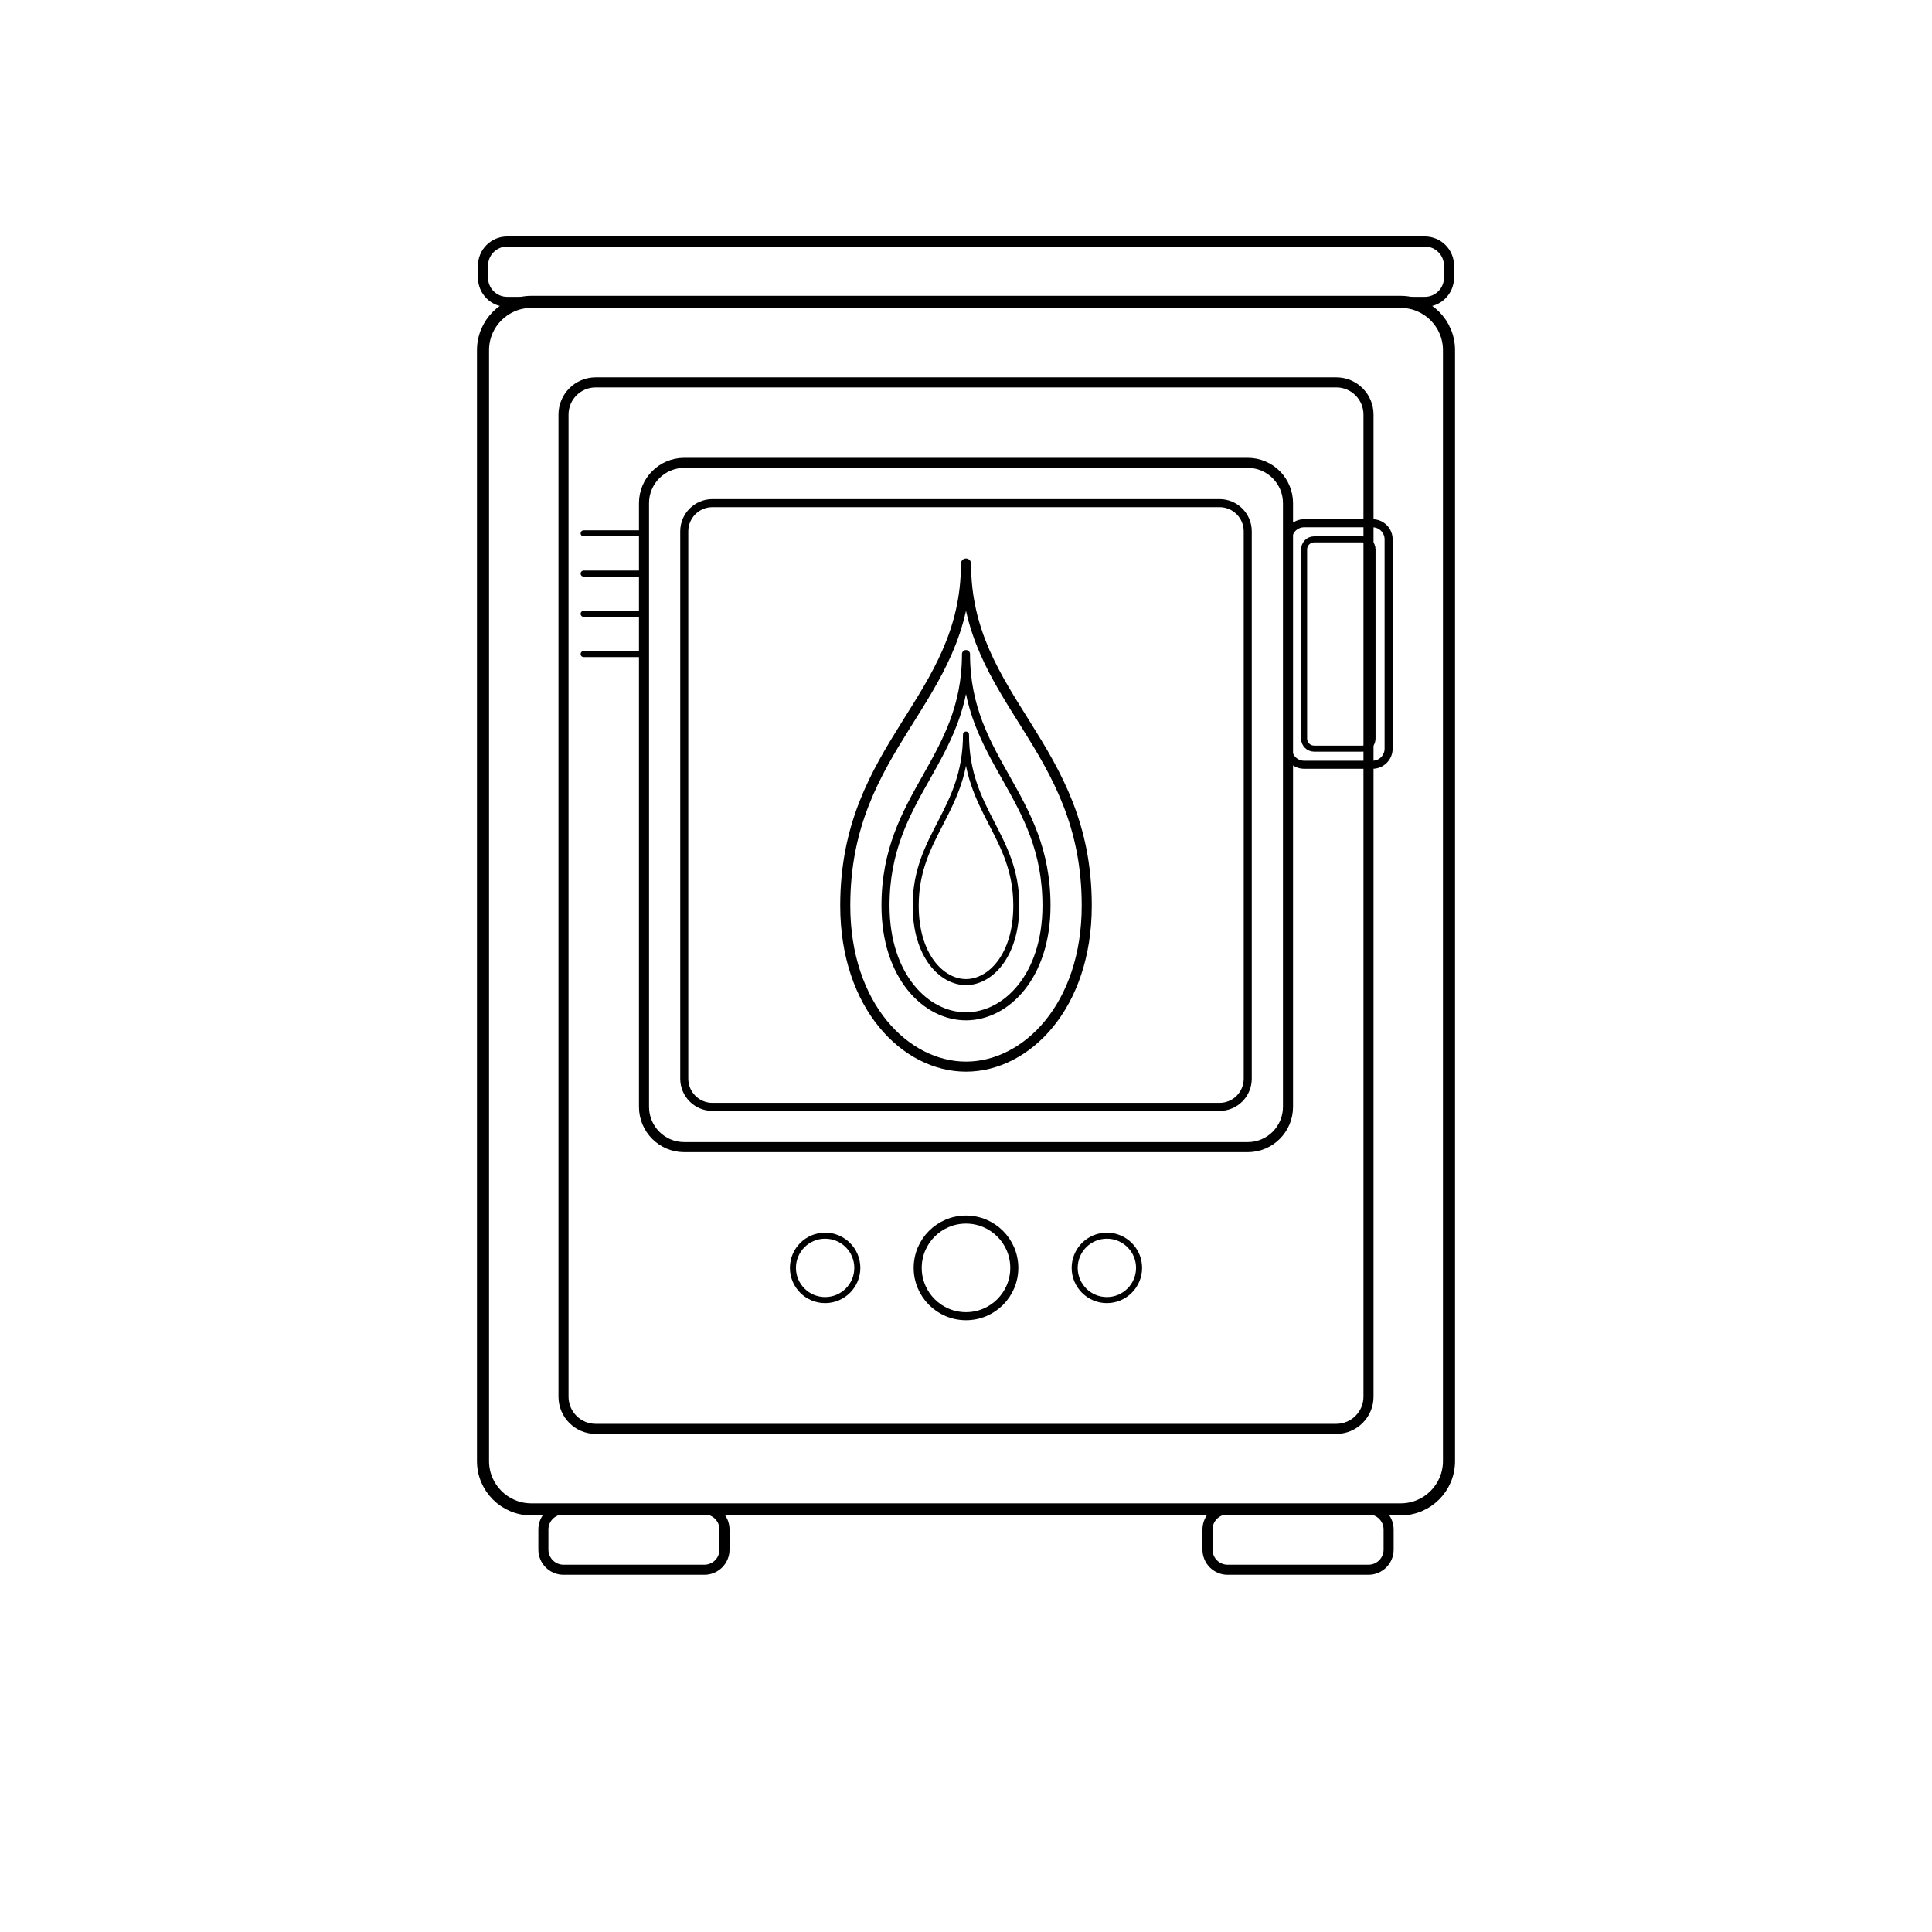
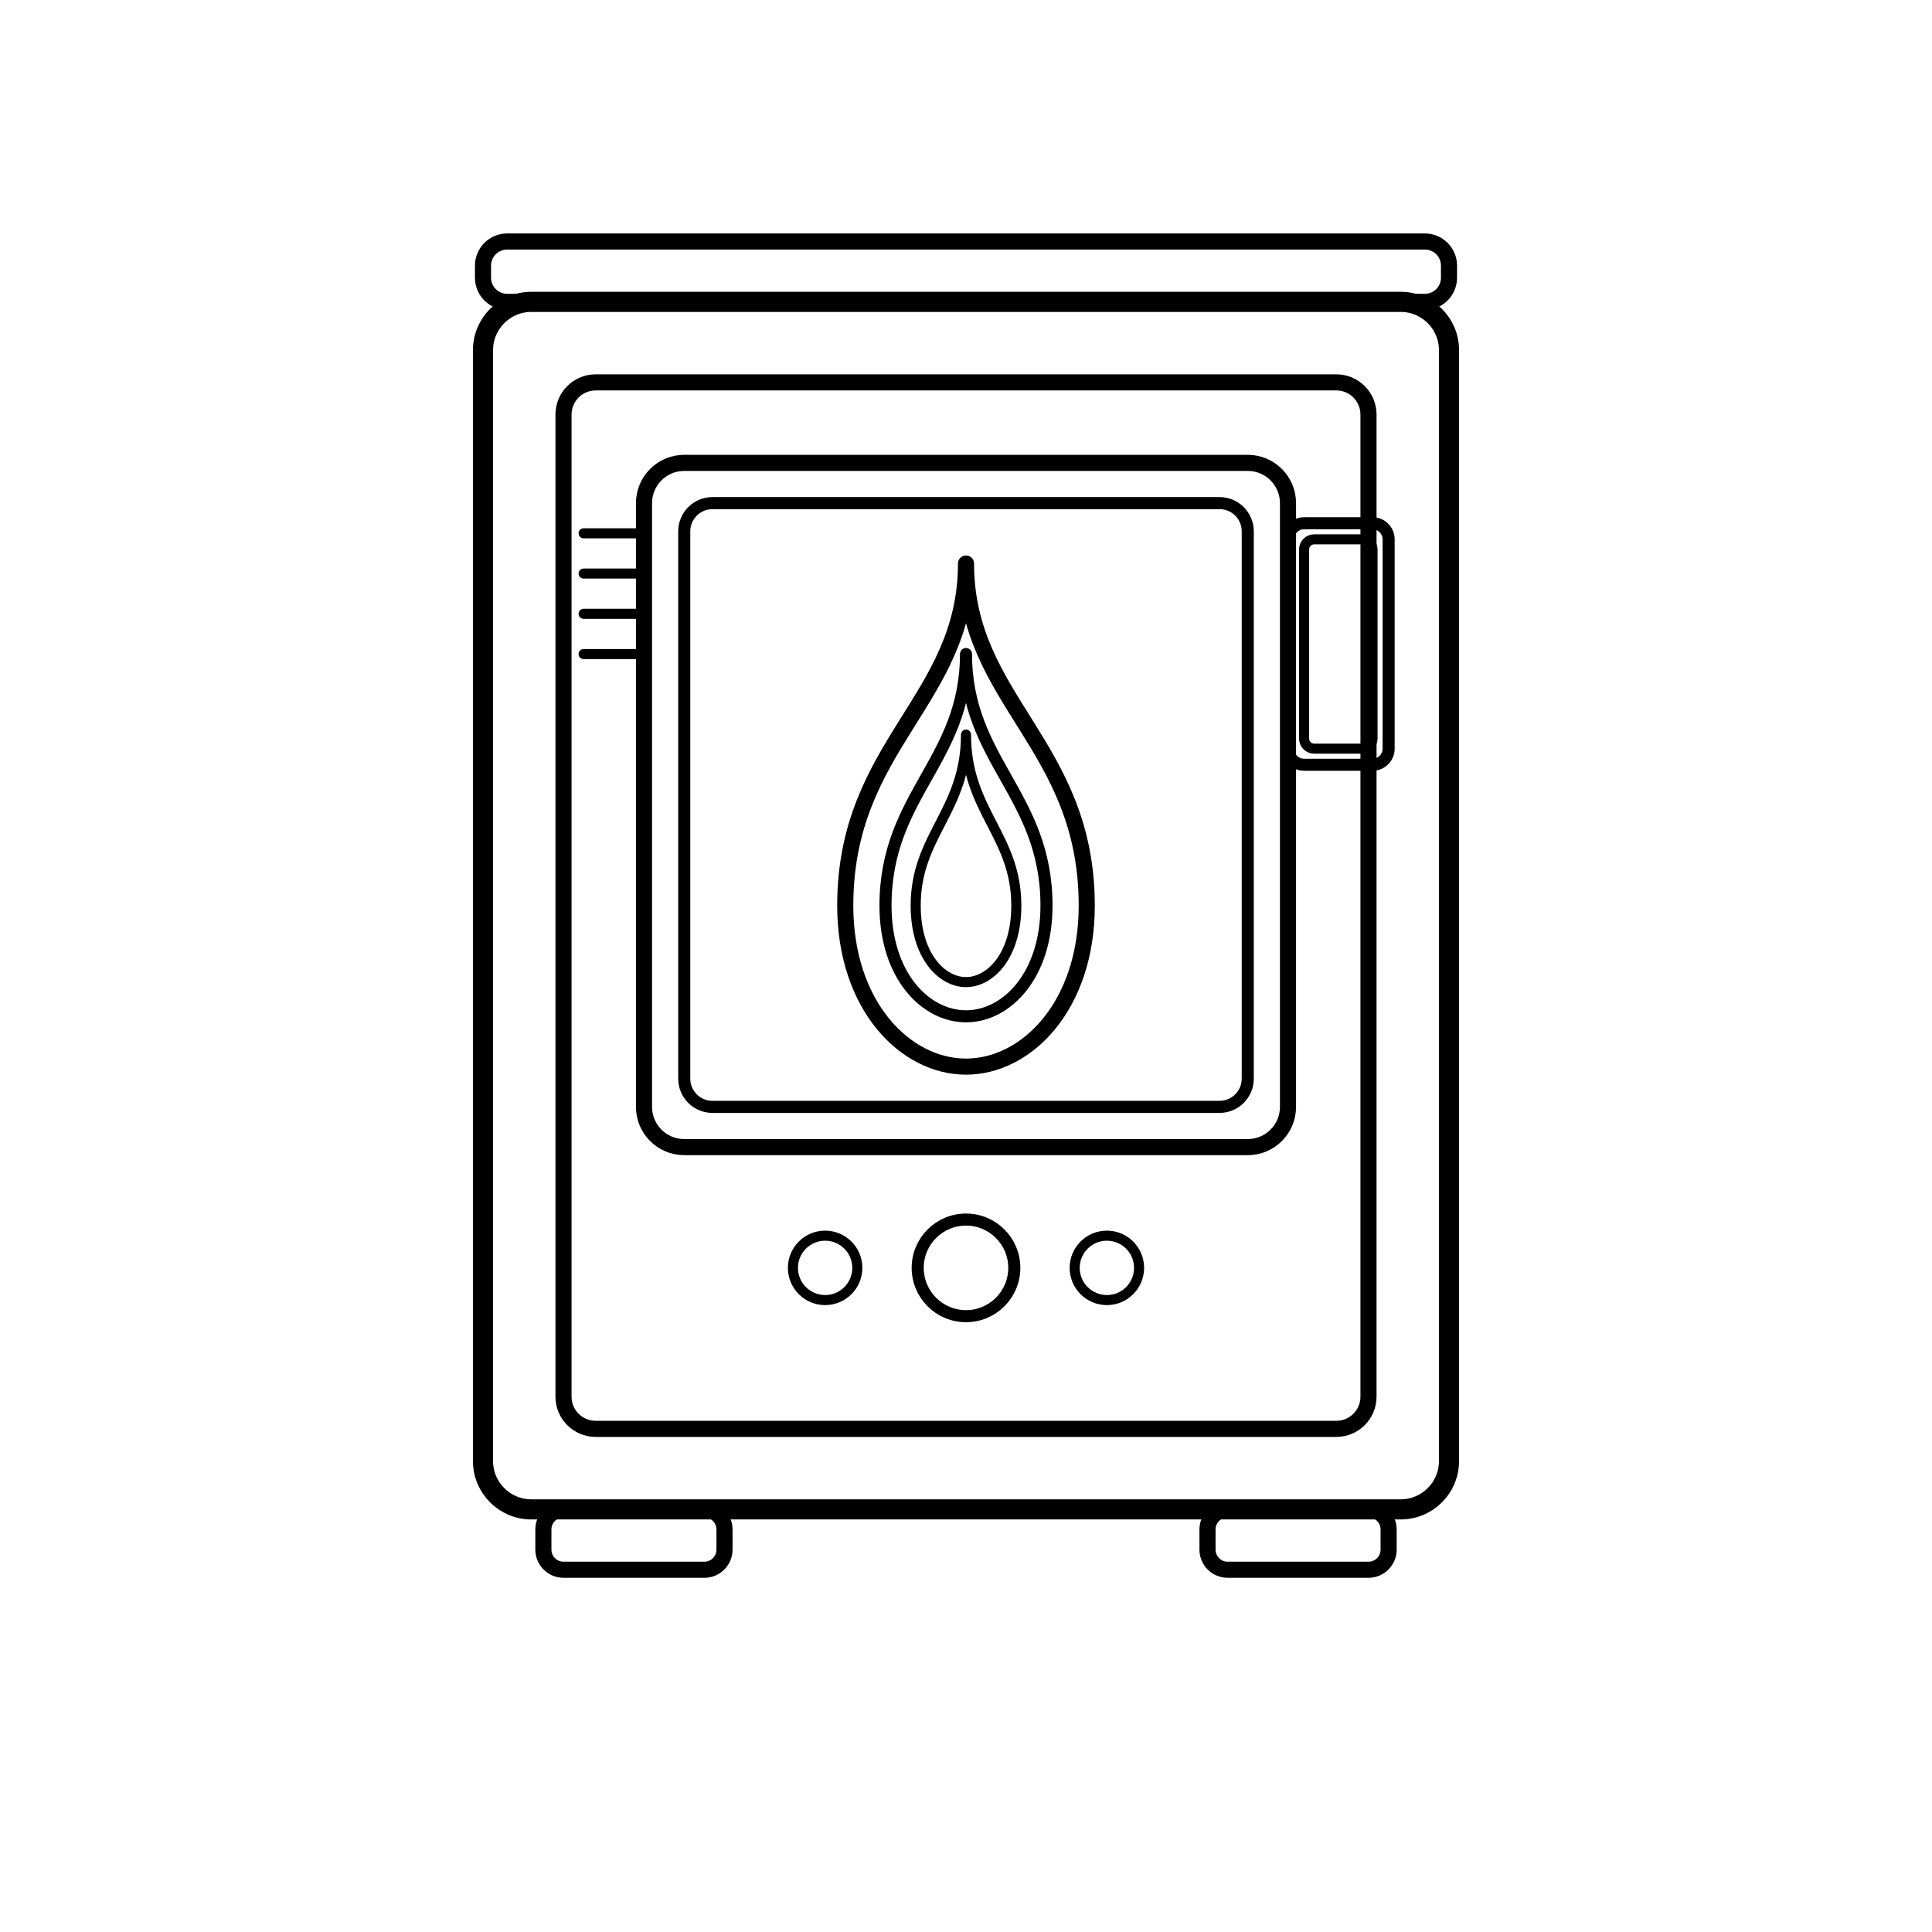
<svg xmlns="http://www.w3.org/2000/svg" width="960" height="960" viewBox="0 0 960 960" fill="none">
-   <rect x="240" y="150" width="480" height="600" rx="24" stroke="#000000" stroke-width="6" fill="none" />
-   <rect x="280" y="190" width="400" height="520" rx="16" stroke="#000000" stroke-width="5" fill="none" />
-   <rect x="320" y="230" width="320" height="340" rx="20" stroke="#000000" stroke-width="5" fill="none" />
-   <rect x="340" y="250" width="280" height="300" rx="14" stroke="#000000" stroke-width="4" fill="none" />
-   <path d="M420 450C420 370 480 348 480 280C480 348 540 370 540 450C540 500 510 530 480 530C450 530 420 500 420 450Z" stroke="#000000" stroke-width="5" fill="none" stroke-linejoin="round" stroke-linecap="round" />
-   <path d="M440 450C440 395 480 378 480 325C480 378 520 395 520 450C520 485 500 505 480 505C460 505 440 485 440 450Z" stroke="#000000" stroke-width="4" fill="none" stroke-linejoin="round" stroke-linecap="round" />
-   <path d="M455 450C455 415 480 403 480 365C480 403 505 415 505 450C505 475 492 488 480 488C468 488 455 475 455 450Z" stroke="#000000" stroke-width="3" fill="none" stroke-linejoin="round" stroke-linecap="round" />
-   <rect x="240" y="120" width="480" height="30" rx="12" stroke="#000000" stroke-width="5" fill="none" />
-   <rect x="270" y="750" width="90" height="30" rx="10" stroke="#000000" stroke-width="5" fill="none" />
-   <rect x="600" y="750" width="90" height="30" rx="10" stroke="#000000" stroke-width="5" fill="none" />
-   <circle cx="480" cy="630" r="24" stroke="#000000" stroke-width="4" fill="none" />
-   <circle cx="410" cy="630" r="16" stroke="#000000" stroke-width="3" fill="none" />
-   <circle cx="550" cy="630" r="16" stroke="#000000" stroke-width="3" fill="none" />
-   <rect x="640" y="260" width="50" height="120" rx="8" stroke="#000000" stroke-width="4" fill="none" />
-   <rect x="648" y="268" width="34" height="104" rx="5" stroke="#000000" stroke-width="3" fill="none" />
-   <line x1="290" y1="265" x2="320" y2="265" stroke="#000000" stroke-width="3" stroke-linecap="round" />
-   <line x1="290" y1="285" x2="320" y2="285" stroke="#000000" stroke-width="3" stroke-linecap="round" />
-   <line x1="290" y1="305" x2="320" y2="305" stroke="#000000" stroke-width="3" stroke-linecap="round" />
-   <line x1="290" y1="325" x2="320" y2="325" stroke="#000000" stroke-width="3" stroke-linecap="round" />
+   <rect x="240" y="150" width="480" height="600" rx="24" stroke="#000000" stroke-width="10" fill="none" />
+   <rect x="280" y="190" width="400" height="520" rx="16" stroke="#000000" stroke-width="8" fill="none" />
+   <rect x="320" y="230" width="320" height="340" rx="20" stroke="#000000" stroke-width="8" fill="none" />
+   <rect x="340" y="250" width="280" height="300" rx="14" stroke="#000000" stroke-width="6" fill="none" />
+   <path d="M420 450C420 370 480 348 480 280C480 348 540 370 540 450C540 500 510 530 480 530C450 530 420 500 420 450Z" stroke="#000000" stroke-width="8" fill="none" stroke-linejoin="round" stroke-linecap="round" />
+   <path d="M440 450C440 395 480 378 480 325C480 378 520 395 520 450C520 485 500 505 480 505C460 505 440 485 440 450Z" stroke="#000000" stroke-width="6" fill="none" stroke-linejoin="round" stroke-linecap="round" />
+   <path d="M455 450C455 415 480 403 480 365C480 403 505 415 505 450C505 475 492 488 480 488C468 488 455 475 455 450Z" stroke="#000000" stroke-width="5" fill="none" stroke-linejoin="round" stroke-linecap="round" />
+   <rect x="240" y="120" width="480" height="30" rx="12" stroke="#000000" stroke-width="8" fill="none" />
+   <rect x="270" y="750" width="90" height="30" rx="10" stroke="#000000" stroke-width="8" fill="none" />
+   <rect x="600" y="750" width="90" height="30" rx="10" stroke="#000000" stroke-width="8" fill="none" />
+   <circle cx="480" cy="630" r="24" stroke="#000000" stroke-width="6" fill="none" />
+   <circle cx="410" cy="630" r="16" stroke="#000000" stroke-width="5" fill="none" />
+   <circle cx="550" cy="630" r="16" stroke="#000000" stroke-width="5" fill="none" />
+   <rect x="640" y="260" width="50" height="120" rx="8" stroke="#000000" stroke-width="6" fill="none" />
+   <rect x="648" y="268" width="34" height="104" rx="5" stroke="#000000" stroke-width="5" fill="none" />
+   <line x1="290" y1="265" x2="320" y2="265" stroke="#000000" stroke-width="5" stroke-linecap="round" />
+   <line x1="290" y1="285" x2="320" y2="285" stroke="#000000" stroke-width="5" stroke-linecap="round" />
+   <line x1="290" y1="305" x2="320" y2="305" stroke="#000000" stroke-width="5" stroke-linecap="round" />
+   <line x1="290" y1="325" x2="320" y2="325" stroke="#000000" stroke-width="5" stroke-linecap="round" />
</svg>
